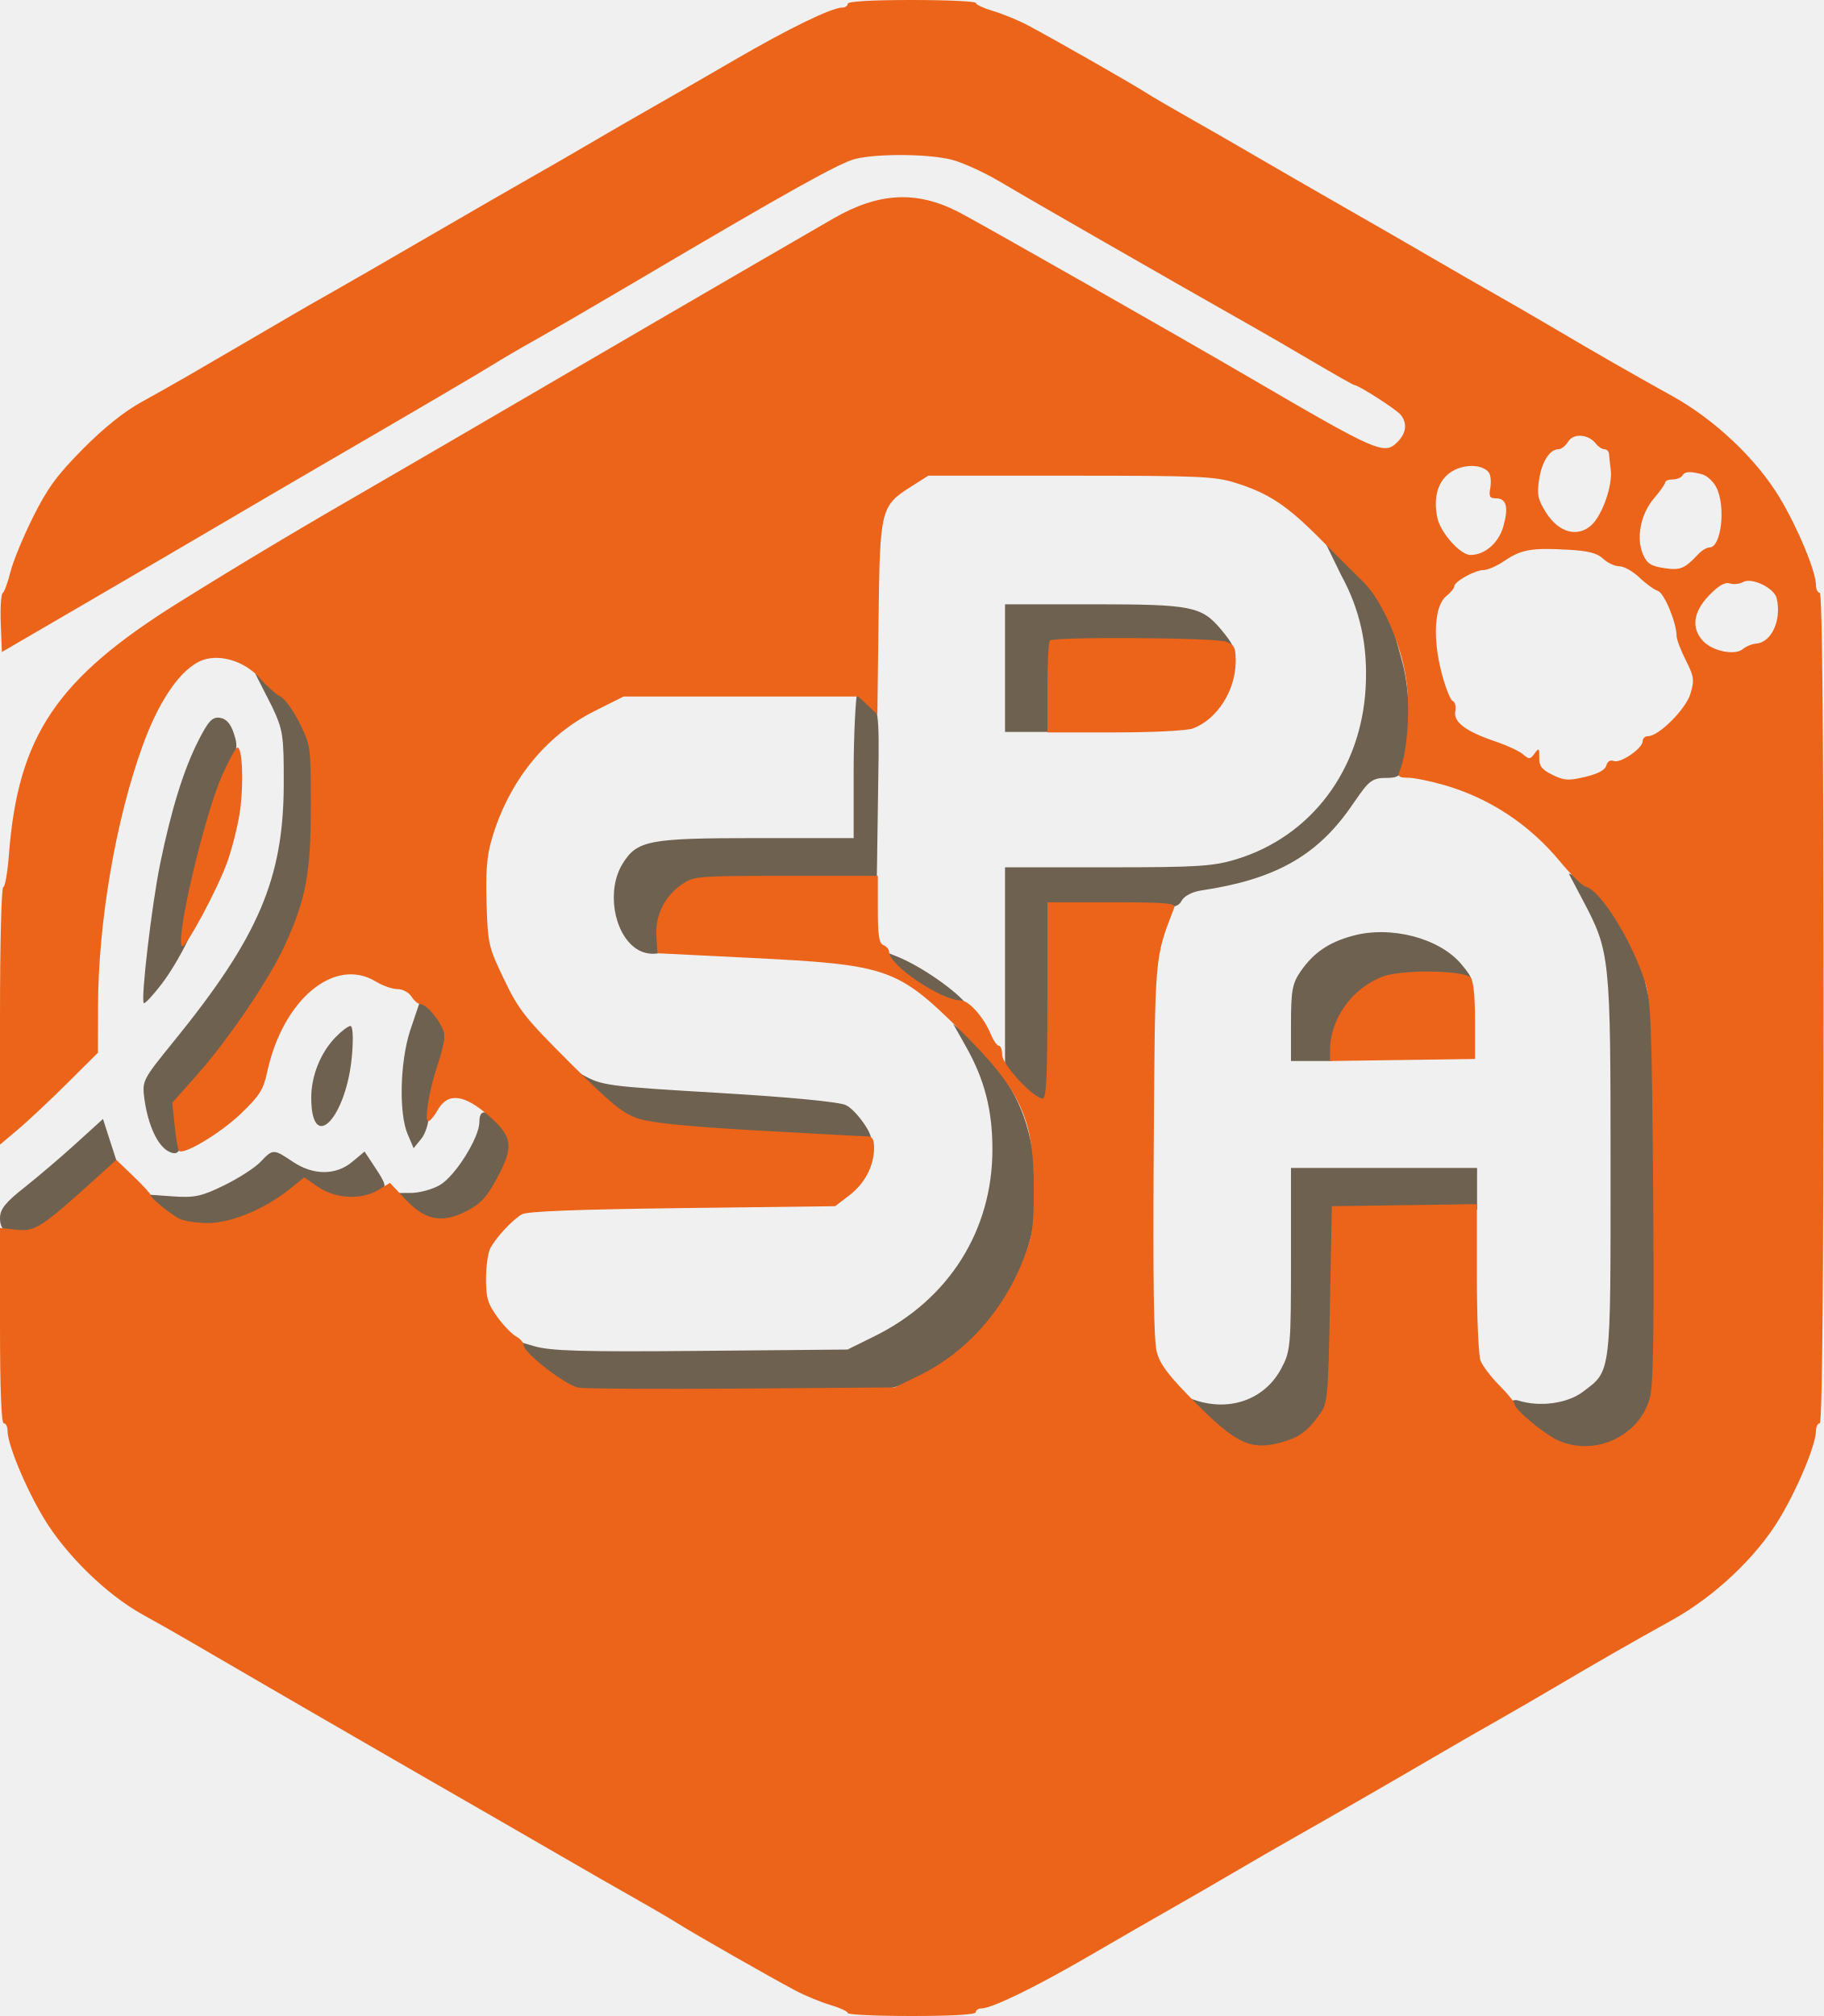
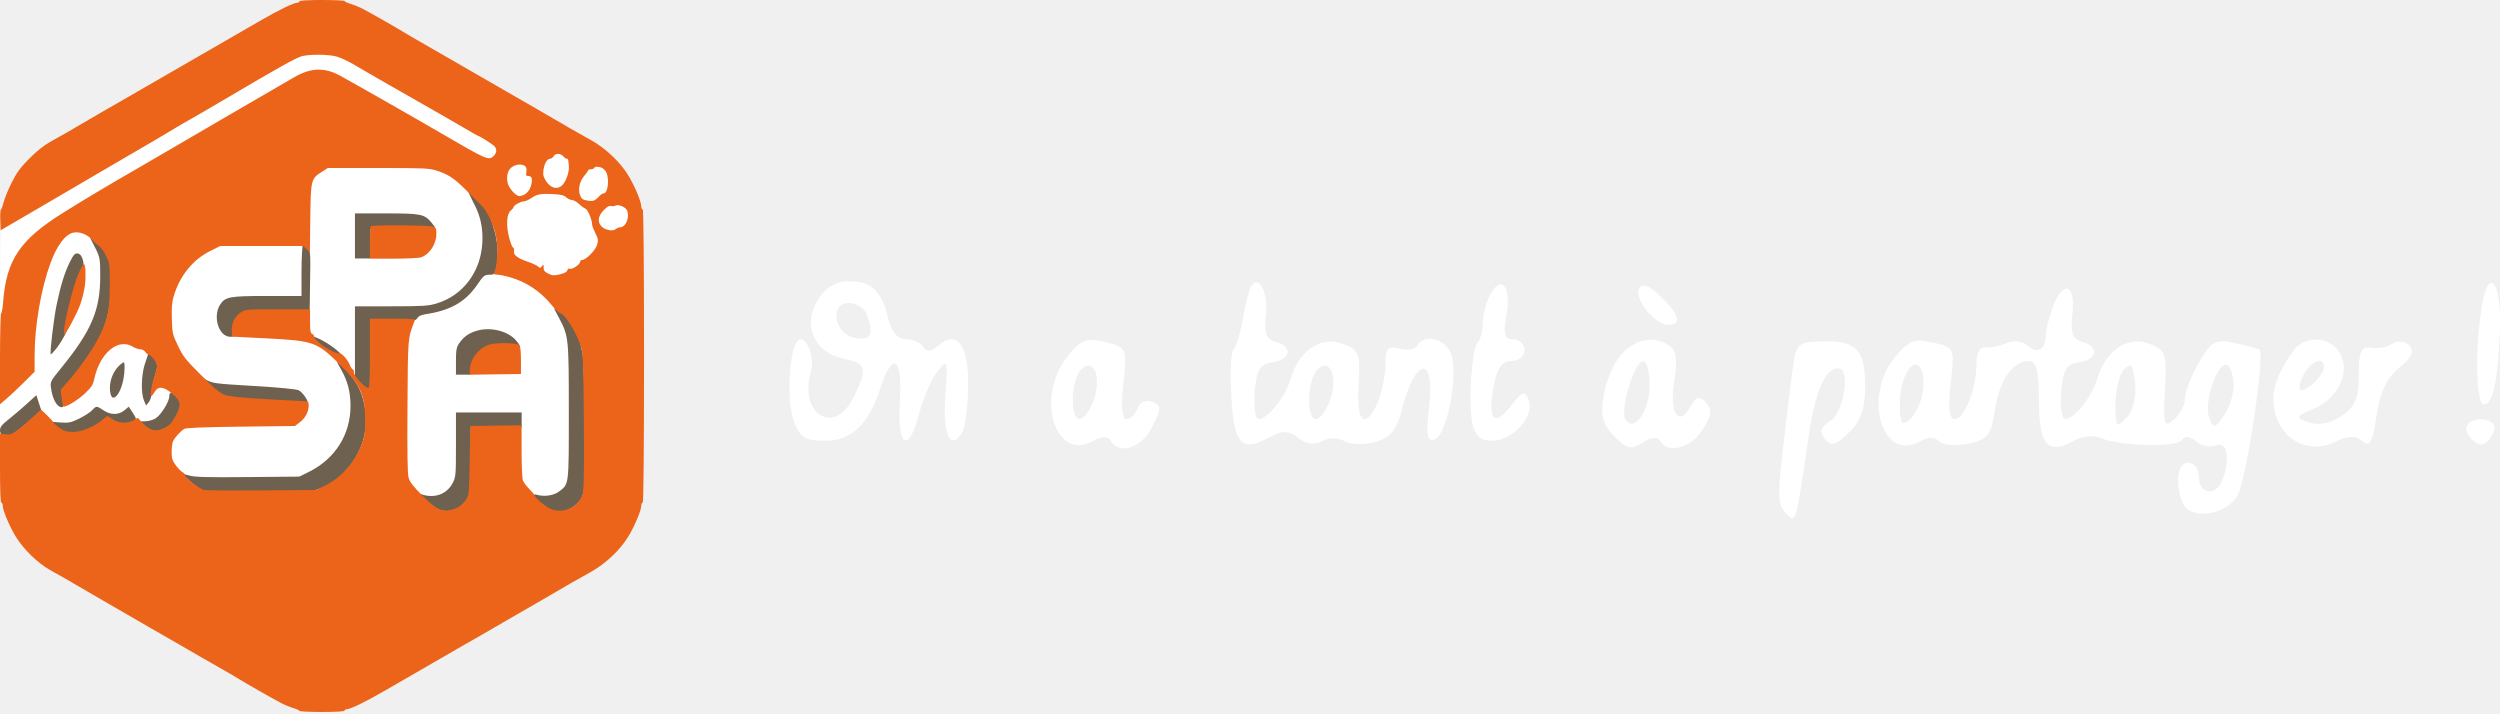
- <svg xmlns="http://www.w3.org/2000/svg" width="218" height="241" viewBox="0 0 218 241" fill="none">
-   <path fill-rule="evenodd" clip-rule="evenodd" d="M160.331 68.749C162.61 72.916 163.539 77.178 163.262 82.202C162.722 92.023 156.768 99.952 147.873 102.696C145.059 103.564 143.212 103.682 132.414 103.682H120.15V115.804V127.926L122.664 130.384C124.046 131.736 125.183 132.626 125.19 132.362C125.198 132.098 125.254 126.716 125.316 120.402L125.429 108.923L133.085 108.785C140.055 108.66 140.787 108.561 141.26 107.684C141.574 107.102 142.524 106.608 143.658 106.439C152.317 105.148 157.314 102.383 161.374 96.636C163.3 93.91 163.685 93 165.5 93C167.331 93 167.51 92.753 168 91C168.738 88.361 168.527 82.447 167.71 79.401C166.73 75.745 165.679 71.425 162.5 68L158.5 65L160.331 68.749ZM120.15 80.224V87.5H122.5H125.316L125.429 82.845V77.479H136.363C142.377 77.479 147.297 77.328 147.297 77.144C147.297 76.958 146.686 76.086 145.938 75.204C143.625 72.475 142.413 72.239 130.723 72.239H120.15V80.224ZM32.524 84.472C33.835 87.253 33.933 87.897 33.922 93.7C33.902 105.028 30.916 112.009 20.731 124.54C17.036 129.086 16.967 129.221 17.267 131.393C17.694 134.484 18.819 136.936 20.131 137.633C21.234 138.219 21.851 137.787 21.5 135L20.731 132.5L24.277 128C34.429 115.51 37.427 108.493 37.444 97.183C37.452 91.155 38.549 90.624 37 87.5C37.153 85.305 34.36 83.317 33.5 82.5L30.5 80.5L32.524 84.472ZM102.052 92.203V100.189H90.474C77.531 100.189 76.15 100.454 74.416 103.278C72.514 106.374 73.33 111.514 76.02 113.384C77.8 114.623 80.5 113.991 80.5 112C80.5 109.765 79.72 107.337 81.129 106.535C81.838 106.131 85.979 105.845 93.506 105.679L104.817 105.429L104.954 96.108C105.089 86.888 105.228 84.771 104.041 83.5C103.381 82.793 102.676 82.845 102.5 82.845C102.325 82.845 102.052 87.811 102.052 92.203ZM23.709 88.553C21.961 91.992 20.492 96.722 19.157 103.201C18.155 108.065 16.805 119.534 17.189 119.916C17.308 120.034 18.263 119.014 19.312 117.648C21.015 115.432 24.143 110.016 25 105C26.201 97.973 25.274 95.887 27.119 92.254C28.383 89.764 28.477 89.266 27.968 87.711C27.578 86.514 27.049 85.915 26.29 85.808C25.385 85.68 24.913 86.183 23.709 88.553ZM189.27 107.7C192.476 113.779 192.542 114.416 192.542 139.498C192.542 164.545 192.632 163.811 189.253 166.369C187.375 167.791 184.059 168.238 181.482 167.416C180.534 167.114 178.822 168.427 181 170.5C185.274 174.566 191.266 174.15 195.056 170.751C196.606 169.361 197.127 168.435 197.582 166.257C198.364 162.519 197.959 122.336 197.108 119.168C196.001 115.05 195.548 109.272 192.542 106.134L187.545 104.431L189.27 107.7ZM161.708 111.87C158.827 112.656 157.009 113.904 155.466 116.155C154.492 117.575 154.335 118.454 154.335 122.472V126.835H156.785H159.235L159.479 124.608C159.793 121.372 161.006 119.744 164.379 118.031C166.477 116.966 167.788 116.659 170.228 116.659C171.958 116.659 173.953 116.878 174.663 117.146C176.3 117.763 176.306 117.153 174.684 115.239C172.048 112.13 166.262 110.627 161.708 111.87ZM107.582 115.898C108.829 117.179 111.368 118.971 113.239 119.89L116.633 121.558L115.645 120.18C114.464 118.533 110.129 115.511 107.331 114.384L105.32 113.574L107.582 115.898ZM49.015 123.247C47.814 127.004 47.672 133.083 48.728 135.569L49.446 137.26L50.362 136.138C50.876 135.507 51.277 134.211 51.277 133.183C51.277 132.175 51.629 130.122 52.059 128.621C52.489 127.121 52.964 125.408 53.114 124.816C53.308 124.051 53.196 122.292 52 121L50.362 119.251L49.015 123.247ZM40.087 124.021C38.308 125.864 37.2 128.646 37.209 131.242C37.233 138.05 41.447 133.626 42.081 126.126C42.257 124.039 42.182 122.648 41.893 122.648C41.628 122.648 40.815 123.266 40.087 124.021ZM115.496 125.144C117.712 129.084 118.642 132.71 118.642 137.41C118.642 147.086 113.436 155.344 104.578 159.72L101.323 161.329L83.831 161.488C69.706 161.617 65.863 161.509 63.865 160.927L61.39 160.207L64.172 162.764C65.703 164.17 67.669 165.589 68.542 165.917C69.653 166.334 75.272 166.521 87.256 166.541C101.483 166.564 104.846 166.435 107.114 165.777C117.725 162.696 125.439 150.242 123.689 139.014C122.829 133.499 121.642 130.148 116.633 124.608L113.952 122.399L115.496 125.144ZM70.129 129.892C75.278 134.692 76.161 134.94 90.992 135.766C98.043 136.159 103.915 136.391 104.041 136.282C104.557 135.837 102.366 132.703 101.125 132.111C100.304 131.719 94.455 131.157 85.921 130.65C72.463 129.85 71.978 129.784 69.582 128.452L67.113 127.079L70.129 129.892ZM57.306 134.154C57.298 135.99 54.467 140.525 52.638 141.633C51.752 142.17 50.156 142.609 49.093 142.61L47.161 142.612L49.267 144.359C52.897 147.37 56.501 146.346 59.294 141.51C61.298 138.04 61.686 136.104 59.5 134C57.762 132.328 57.31 132.949 57.306 134.154ZM9.046 136.731C7.251 138.361 4.48 140.722 2.891 141.976C0.631 143.759 0 144.556 0 145.627C0 147.053 0.755 147.603 2.708 147.603C3.742 147.603 7.73 144.621 12.132 140.555L13.959 138.869L13.135 136.318L12.311 133.766L9.046 136.731ZM31.148 138.89C30.488 139.589 28.532 140.851 26.802 141.696C24.08 143.027 23.252 143.204 20.627 143.016L17.596 142.798L18.727 144C22.372 147.877 28.963 147.316 34.284 142.678C35.27 141.818 36.207 141.115 36.366 141.115C36.524 141.115 37.513 141.697 38.562 142.408C40.109 143.457 40.882 143.656 42.657 143.462C43.861 143.33 45.173 142.898 45.573 142.5C46.207 141.871 46.127 141.516 44.942 139.719L43.584 137.66L42.113 138.888C40.147 140.531 37.444 140.524 34.987 138.869C32.7 137.329 32.626 137.329 31.148 138.89ZM154.335 150.519C154.335 160.937 154.284 161.518 153.177 163.594C151.155 167.391 146.836 168.868 142.499 167.247C141.958 167.045 142.76 168.037 144.281 169.451C145.801 170.865 147.807 172.281 148.738 172.597C152.41 173.847 156.839 171.947 158.537 168.393C159.225 166.955 159.362 164.829 159.362 155.638V144.609H167.908H176.583V142.113V139.618H165.395H154.335V150.519ZM141.264 203.253C141.264 203.39 141.377 203.503 141.516 203.503C141.654 203.503 141.767 203.39 141.767 203.253C141.767 203.116 141.654 203.004 141.516 203.004C141.377 203.004 141.264 203.116 141.264 203.253ZM77.922 204.75C77.922 204.888 78.035 205 78.173 205C78.311 205 78.424 204.888 78.424 204.75C78.424 204.613 78.311 204.501 78.173 204.501C78.035 204.501 77.922 204.613 77.922 204.75Z" fill="#6F614F" />
-   <path fill-rule="evenodd" clip-rule="evenodd" d="M101.343 0.451C101.343 0.7 101.052 0.903 100.697 0.903C99.432 0.903 94.266 3.415 87.831 7.158C84.239 9.247 79.779 11.818 77.921 12.87C76.064 13.922 72.719 15.855 70.49 17.165C68.26 18.476 65.118 20.289 63.508 21.195C61.898 22.102 56.425 25.258 51.347 28.21C46.269 31.161 40.898 34.259 39.411 35.094C37.925 35.928 35.999 37.031 35.132 37.544C34.265 38.057 31.63 39.595 29.277 40.963C26.924 42.331 23.883 44.1 22.521 44.895C21.158 45.689 18.625 47.12 16.89 48.074C14.834 49.205 12.407 51.152 9.909 53.675C6.8 56.816 5.679 58.348 3.942 61.83C2.765 64.188 1.552 67.132 1.247 68.374C0.941 69.615 0.526 70.749 0.325 70.895C0.124 71.041 0.019 72.686 0.092 74.552L0.225 77.945L10.377 72.031C15.96 68.778 23.257 64.511 26.591 62.548C29.926 60.585 35.087 57.566 38.06 55.837C50.125 48.823 57.516 44.485 59.089 43.494C60.003 42.918 62.334 41.559 64.269 40.474C66.204 39.389 71.334 36.406 75.669 33.846C94.336 22.824 100.458 19.407 102.306 18.98C105.1 18.334 111.102 18.399 113.815 19.104C115.085 19.434 117.612 20.582 119.431 21.654C121.249 22.727 124.156 24.417 125.89 25.41C127.625 26.403 130.361 27.976 131.971 28.906C135.901 31.174 147.463 37.771 149.988 39.185C151.102 39.809 154.196 41.605 156.862 43.176C159.528 44.748 161.806 46.034 161.922 46.034C162.401 46.034 166.919 48.933 167.441 49.575C168.269 50.593 168.129 51.775 167.056 52.85C165.495 54.415 164.674 54.059 149.762 45.355C140.836 40.144 117.168 26.676 114.63 25.363C109.602 22.762 105.07 22.988 99.645 26.11C96.29 28.04 85.009 34.587 78.372 38.455C70.809 42.862 57.554 50.594 53.149 53.167C50.795 54.542 47.755 56.309 46.393 57.093C36.242 62.94 29.077 67.214 21.395 72.005C6.756 81.134 2.157 87.959 1.066 102.169C0.902 104.308 0.595 106.058 0.384 106.058C0.173 106.058 0 112.982 0 121.445V136.831L2.139 135.03C3.316 134.039 5.951 131.567 7.995 129.537L11.711 125.845L11.719 120.352C11.735 110.236 13.856 97.88 17.097 89.017C19.244 83.148 22.073 79.348 24.733 78.762C26.87 78.292 29.485 79.261 31.122 81.129C31.934 82.057 33.017 83.019 33.528 83.267C34.039 83.515 35.065 84.937 35.808 86.426C37.14 89.096 37.159 89.234 37.159 96.355C37.159 104.421 36.587 107.471 34.028 113.053C32.184 117.077 27.29 124.288 23.521 128.535L20.596 131.83L20.883 134.591C21.042 136.109 21.273 137.453 21.397 137.577C21.938 138.119 26.337 135.482 28.763 133.162C31.029 130.995 31.487 130.279 31.931 128.201C33.795 119.493 39.992 114.32 44.94 117.343C45.751 117.838 46.915 118.243 47.526 118.243C48.149 118.243 48.884 118.64 49.2 119.146C49.509 119.643 49.999 120.049 50.289 120.049C51.132 120.049 53.149 122.729 53.149 123.849C53.149 124.412 52.773 125.97 52.314 127.312C51.322 130.209 50.691 134.041 51.207 134.037C51.408 134.035 51.918 133.426 52.339 132.683C53.537 130.574 55.488 130.802 58.449 133.398C61.332 135.925 61.466 137.102 59.313 141.035C58.126 143.202 57.408 143.955 55.712 144.808C52.78 146.281 50.818 145.881 48.419 143.322L46.618 141.401L45.267 142.231C43.255 143.467 40.148 143.328 38.063 141.91L36.364 140.754L34.628 142.152C31.653 144.548 27.575 146.226 24.773 146.208C23.41 146.2 21.873 145.946 21.357 145.645C20.006 144.855 18.017 143.209 18.017 142.88C18.017 142.726 17.092 141.711 15.961 140.626L13.906 138.653L11.345 140.972C4.996 146.72 4.165 147.257 1.994 147.012L0 146.787V158.466C0 165.951 0.162 170.144 0.45 170.144C0.698 170.144 0.901 170.541 0.901 171.027C0.901 172.669 3.048 177.848 5.246 181.505C7.874 185.88 12.781 190.662 17.058 193.017C18.7 193.921 21.158 195.312 22.521 196.11C23.883 196.907 27.126 198.793 29.727 200.302C32.328 201.811 35.369 203.575 36.483 204.222C37.598 204.869 40.639 206.627 43.24 208.128C45.841 209.63 49.286 211.62 50.897 212.549C52.507 213.48 56.054 215.52 58.779 217.084C61.504 218.647 65.558 220.989 67.787 222.286C70.017 223.584 73.564 225.618 75.669 226.804C77.775 227.992 80.207 229.414 81.074 229.965C82.915 231.135 92.069 236.355 95.09 237.957C96.234 238.564 98.109 239.338 99.257 239.677C100.404 240.017 101.343 240.453 101.343 240.647C101.343 240.841 104.789 241 109 241C113.805 241 116.657 240.832 116.657 240.549C116.657 240.3 116.948 240.097 117.303 240.097C118.568 240.097 123.734 237.585 130.169 233.842C133.761 231.753 138.221 229.182 140.079 228.13C141.936 227.078 145.281 225.145 147.51 223.835C149.74 222.524 152.882 220.708 154.492 219.799C158.697 217.424 166.164 213.124 171.382 210.073C173.86 208.624 177.204 206.697 178.814 205.791C180.424 204.884 183.566 203.065 185.795 201.749C190.927 198.718 195.146 196.3 199.907 193.661C204.999 190.839 209.984 186.123 212.754 181.508C214.953 177.846 217.099 172.667 217.099 171.027C217.099 170.541 217.302 170.144 217.55 170.144C217.847 170.144 218 153.295 218 120.5C218 87.705 217.847 70.856 217.55 70.856C217.302 70.856 217.099 70.459 217.099 69.974C217.099 68.332 214.953 63.154 212.754 59.492C209.984 54.877 204.999 50.161 199.907 47.339C195.146 44.7 190.927 42.282 185.795 39.251C183.566 37.935 180.424 36.116 178.814 35.209C177.204 34.303 173.86 32.378 171.382 30.932C168.905 29.486 164.04 26.682 160.572 24.702C157.104 22.72 152.442 20.032 150.213 18.727C147.983 17.422 144.436 15.383 142.331 14.195C140.225 13.008 137.793 11.586 136.926 11.035C135.085 9.865 125.931 4.645 122.91 3.043C121.766 2.436 119.891 1.662 118.743 1.323C117.596 0.983 116.657 0.547 116.657 0.353C116.657 0.159 113.211 0 109 0C104.195 0 101.343 0.168 101.343 0.451ZM190.8 53.054C191.075 53.413 191.531 53.706 191.813 53.706C192.095 53.706 192.34 53.96 192.358 54.27C192.375 54.581 192.467 55.434 192.562 56.167C192.799 57.994 191.576 61.531 190.287 62.744C188.639 64.295 186.349 63.686 184.844 61.298C183.855 59.728 183.729 59.149 183.992 57.371C184.31 55.214 185.264 53.706 186.312 53.706C186.643 53.706 187.169 53.292 187.481 52.786C188.116 51.754 189.914 51.899 190.8 53.054ZM178.015 56.533C178.22 56.84 178.286 57.649 178.162 58.332C177.977 59.349 178.099 59.573 178.839 59.573C180.09 59.573 180.369 60.616 179.732 62.898C179.172 64.901 177.523 66.343 175.793 66.343C174.579 66.343 172.209 63.686 171.836 61.907C171.308 59.395 171.93 57.384 173.546 56.375C175.079 55.418 177.323 55.498 178.015 56.533ZM203.492 56.703C204.06 56.855 204.82 57.553 205.181 58.254C206.342 60.504 205.788 65.44 204.374 65.44C204.051 65.44 203.452 65.795 203.043 66.23C201.37 68.006 200.887 68.204 198.942 67.912C197.372 67.675 196.908 67.375 196.426 66.283C195.565 64.335 196.13 61.452 197.743 59.562C198.479 58.699 199.081 57.841 199.082 57.655C199.082 57.469 199.476 57.316 199.957 57.316C200.438 57.316 200.956 57.113 201.11 56.865C201.428 56.349 202.023 56.309 203.492 56.703ZM147.679 57.715C151.667 58.959 153.865 60.416 157.883 64.477C159.858 66.472 162.135 68.746 162.944 69.529C165.171 71.688 167.483 76.909 168.105 81.186C168.619 84.719 168.252 89.934 167.331 92.18C167.067 92.824 167.245 92.97 168.295 92.97C169.004 92.97 170.944 93.36 172.608 93.837C178.052 95.397 182.816 98.536 186.504 102.993C187.797 104.554 189.173 105.906 189.563 105.998C191.321 106.406 195.03 112.347 196.646 117.341C197.361 119.55 197.469 122.275 197.631 142.163C197.757 157.705 197.657 165.203 197.304 166.804C196.266 171.511 190.874 174.179 186.344 172.228C184.725 171.531 181.066 168.497 181.066 167.852C181.066 167.624 180.247 166.616 179.246 165.613C178.246 164.61 177.232 163.277 176.994 162.65C176.757 162.023 176.562 157.559 176.562 152.729V143.949L167.892 144.071L159.221 144.194L158.996 155.928C158.783 167.006 158.717 167.738 157.806 169.016C156.288 171.145 155.311 171.854 153.061 172.457C149.541 173.4 147.774 172.573 142.937 167.712C139.73 164.489 138.699 163.141 138.297 161.644C137.93 160.281 137.822 153.239 137.926 137.514C138.084 113.738 138.001 114.715 140.386 108.487C140.584 107.971 139.293 107.863 132.92 107.863H125.215V119.597C125.215 128.689 125.088 131.329 124.652 131.321C123.561 131.301 119.81 127.268 119.81 126.117C119.81 125.51 119.632 125.013 119.414 125.013C119.196 125.013 118.756 124.377 118.434 123.599C117.61 121.607 115.822 119.597 114.872 119.597C112.544 119.597 106.3 115.397 106.298 113.829C106.298 113.511 105.993 113.134 105.622 112.991C105.091 112.787 104.946 111.869 104.946 108.718V104.704H93.978C83.343 104.704 82.964 104.735 81.524 105.72C79.446 107.142 78.317 109.434 78.471 111.925L78.597 113.956L89.857 114.516C106.045 115.32 107.262 115.738 114.659 123.023C121.998 130.251 123.583 133.611 123.585 141.937C123.586 146.76 123.452 147.699 122.36 150.512C119.971 156.666 115.501 161.677 109.99 164.378L106.973 165.857L88.731 165.994C78.698 166.069 69.882 166.017 69.138 165.879C67.613 165.595 62.607 161.725 62.607 160.83C62.607 160.51 62.196 160.026 61.693 159.756C61.189 159.486 60.176 158.434 59.441 157.416C58.317 155.862 58.103 155.141 58.103 152.897C58.103 151.429 58.331 149.784 58.609 149.241C59.263 147.966 61.233 145.841 62.382 145.17C63.009 144.805 68.852 144.577 81.561 144.419L99.839 144.194L101.539 142.893C103.393 141.476 104.496 139.357 104.496 137.213C104.496 136.211 104.285 135.845 103.708 135.844C103.274 135.843 97.447 135.534 90.758 135.156C82.338 134.68 77.904 134.242 76.345 133.731C74.464 133.114 73.113 132.014 68.144 127.054C62.762 121.683 62.01 120.732 60.263 117.085C58.4 113.199 58.325 112.871 58.17 108.028C58.05 104.26 58.2 102.346 58.77 100.379C60.781 93.451 65.173 87.965 71.084 85.002L74.543 83.267H88.582H102.621L103.755 84.334L104.889 85.402L105.031 73.954C105.192 60.867 105.286 60.482 108.888 58.193L110.978 56.865H127.966C143.339 56.865 145.212 56.946 147.679 57.715ZM191.652 66.795C192.179 67.291 193.054 67.697 193.598 67.697C194.142 67.697 195.217 68.3 195.987 69.037C196.756 69.774 197.747 70.492 198.188 70.632C198.951 70.875 200.434 74.441 200.434 76.033C200.434 76.429 200.928 77.731 201.533 78.926C202.522 80.883 202.578 81.279 202.096 82.914C201.549 84.766 198.316 88.006 197.013 88.006C196.665 88.006 196.38 88.272 196.38 88.598C196.38 89.461 193.734 91.283 192.93 90.974C192.503 90.81 192.164 91.014 192.033 91.514C191.894 92.048 191.049 92.502 189.515 92.867C187.505 93.346 186.999 93.315 185.6 92.629C184.31 91.997 183.998 91.59 184.015 90.564C184.033 89.417 183.976 89.367 183.459 90.077C182.939 90.788 182.803 90.798 182.087 90.178C181.649 89.8 180.177 89.113 178.814 88.652C175.233 87.442 173.732 86.319 173.977 85.035C174.087 84.46 173.948 83.901 173.668 83.793C173.388 83.686 172.785 82.152 172.328 80.385C171.257 76.246 171.493 72.406 172.889 71.273C173.423 70.84 173.86 70.308 173.86 70.091C173.86 69.518 176.325 68.148 177.357 68.148C177.842 68.148 178.963 67.655 179.849 67.052C181.848 65.694 183.098 65.469 187.344 65.707C189.897 65.849 190.923 66.109 191.652 66.795ZM212.396 71.51C213.019 74.089 211.798 76.8 209.953 76.936C209.466 76.972 208.748 77.266 208.358 77.59C207.394 78.392 204.731 77.85 203.585 76.617C202.16 75.084 202.425 73.129 204.324 71.17C205.463 69.995 206.215 69.561 206.792 69.744C207.249 69.89 207.968 69.814 208.391 69.577C209.429 68.995 212.1 70.284 212.396 71.51ZM125.515 76.573C125.35 76.738 125.215 79.276 125.215 82.214V87.554H133.293C137.922 87.554 141.913 87.349 142.639 87.073C145.52 85.979 147.708 82.542 147.726 79.081C147.734 77.421 147.574 77.09 146.58 76.712C145.298 76.223 125.991 76.096 125.515 76.573ZM26.58 92.632C24.444 97.401 20.936 112.293 21.756 113.114C22.137 113.496 25.988 106.341 27.16 103.074C27.794 101.308 28.494 98.465 28.718 96.755C29.148 93.459 28.967 89.36 28.391 89.36C28.201 89.36 27.387 90.832 26.58 92.632ZM165.358 116.727C161.651 118.095 159.006 121.779 158.999 125.587L158.996 126.838L167.666 126.715L176.337 126.593V121.989C176.337 119.073 176.144 117.192 175.809 116.857C174.928 115.975 167.642 115.884 165.358 116.727Z" fill="#EB641A" />
+ <svg xmlns="http://www.w3.org/2000/svg" width="298" height="85" viewBox="0 0 298 85" fill="none">
+   <path d="M35.46 0.318C35.586 0.318 35.688 0.246 35.688 0.159C35.688 0.059 36.692 0 38.384 0C39.867 0 41.081 0.056 41.081 0.124C41.081 0.193 41.411 0.346 41.815 0.466C42.219 0.585 42.88 0.858 43.282 1.072C44.346 1.636 47.57 3.474 48.218 3.886C48.523 4.08 49.38 4.581 50.121 4.999C50.863 5.417 52.112 6.135 52.897 6.595C53.682 7.054 55.324 8.001 56.545 8.699C57.767 9.396 59.48 10.384 60.352 10.893C61.224 11.402 62.402 12.08 62.969 12.399C63.536 12.718 64.642 13.359 65.428 13.822C67.235 14.89 68.72 15.741 70.397 16.67C72.19 17.664 73.946 19.325 74.921 20.95C75.695 22.239 76.61 24.374 76.61 24.952C76.715 24.952 76.768 30.885 76.768 42.434C76.768 53.983 76.715 59.916 76.61 59.916C76.522 59.916 76.451 60.056 76.451 60.227C76.451 60.805 75.695 62.628 74.921 63.918C73.946 65.543 72.19 67.204 70.397 68.198C68.72 69.127 67.235 69.978 65.428 71.046C64.642 71.509 63.536 72.15 62.969 72.469C62.402 72.788 61.224 73.467 60.352 73.977C58.514 75.051 55.885 76.566 54.404 77.402C53.837 77.722 52.731 78.362 51.946 78.823C51.16 79.284 49.983 79.965 49.328 80.336C48.674 80.706 47.104 81.611 45.839 82.347C43.573 83.665 41.753 84.55 41.308 84.55C41.183 84.55 41.081 84.621 41.081 84.709C41.081 84.808 40.076 84.868 38.384 84.868C36.901 84.868 35.688 84.812 35.688 84.743C35.688 84.675 35.357 84.522 34.953 84.402C34.549 84.282 33.889 84.01 33.486 83.796C32.422 83.232 29.198 81.394 28.55 80.982C28.245 80.788 27.388 80.287 26.647 79.869C25.905 79.451 24.656 78.735 23.871 78.278C23.086 77.821 21.659 76.996 20.699 76.446C19.739 75.895 18.49 75.177 17.923 74.849L17.242 74.456C16.636 74.106 15.86 73.658 15.227 73.292C14.311 72.763 13.24 72.144 12.848 71.916C12.455 71.689 11.384 71.067 10.468 70.536C9.552 70.005 8.41 69.341 7.931 69.06C7.451 68.779 6.585 68.289 6.007 67.971C4.501 67.141 2.773 65.457 1.847 63.917C1.073 62.629 0.317 60.805 0.317 60.227C0.317 60.056 0.246 59.916 0.159 59.916C0.057 59.916 0 56.401 0 53.766V48.185V42.767C0 39.786 0.005 27.448 0.079 27.448L0.033 26.254C0.007 25.596 0.044 25.017 0.115 24.966C0.185 24.914 0.331 24.515 0.439 24.078C0.547 23.641 0.974 22.604 1.388 21.773C2 20.547 2.395 20.008 3.489 18.901C4.369 18.013 5.224 17.327 5.948 16.929C6.559 16.593 7.451 16.089 7.931 15.81C8.41 15.53 9.481 14.907 10.31 14.425C11.139 13.943 12.066 13.402 12.372 13.221C12.677 13.04 13.355 12.652 13.879 12.358C14.402 12.064 16.294 10.973 18.082 9.934C19.87 8.894 21.797 7.783 22.364 7.464C22.931 7.145 24.038 6.506 24.823 6.045C25.608 5.583 26.786 4.903 27.44 4.532C28.094 4.162 29.665 3.256 30.929 2.521C33.196 1.202 35.015 0.318 35.46 0.318Z" fill="white" />
+   <path fill-rule="evenodd" clip-rule="evenodd" d="M56.46 24.209C57.263 25.676 57.59 27.177 57.493 28.946C57.302 32.405 55.206 35.197 52.073 36.163C51.083 36.469 50.432 36.511 46.629 36.511H42.311V40.779V45.048L43.196 45.914C43.683 46.39 44.083 46.703 44.086 46.61C44.088 46.517 44.108 44.622 44.13 42.398L44.169 38.356L46.866 38.307C49.32 38.263 49.578 38.229 49.744 37.92C49.855 37.715 50.19 37.541 50.589 37.481C53.638 37.027 55.398 36.053 56.828 34.029C57.506 33.069 57.641 32.749 58.281 32.749C58.925 32.749 58.988 32.662 59.161 32.044C59.421 31.115 59.346 29.033 59.059 27.96C58.714 26.672 58.343 25.151 57.224 23.945L55.816 22.889L56.46 24.209ZM42.311 28.25V30.812H43.138H44.13L44.169 29.173V27.283H48.02C50.138 27.283 51.871 27.23 51.871 27.165C51.87 27.1 51.655 26.793 51.392 26.482C50.577 25.521 50.151 25.438 46.034 25.438H42.311V28.25ZM11.453 29.746C11.915 30.725 11.949 30.952 11.946 32.995C11.939 36.985 10.887 39.443 7.3 43.856C5.999 45.456 5.975 45.504 6.081 46.269C6.231 47.357 6.627 48.221 7.089 48.466C7.477 48.673 7.695 48.521 7.571 47.539L7.3 46.659L8.549 45.074C12.124 40.676 13.18 38.205 13.186 34.222C13.189 32.099 13.575 31.912 13.03 30.812C13.083 30.039 12.1 29.339 11.797 29.051L10.741 28.347L11.453 29.746ZM35.938 32.468V35.28H31.86C27.302 35.28 26.816 35.374 26.205 36.368C25.536 37.458 25.823 39.269 26.77 39.927C27.397 40.363 28.348 40.141 28.348 39.44C28.348 38.652 28.073 37.797 28.57 37.515C28.819 37.373 30.277 37.272 32.928 37.214L36.911 37.126L36.959 33.843C37.007 30.596 37.056 29.851 36.638 29.403C36.406 29.154 36.157 29.173 36.095 29.173C36.033 29.173 35.938 30.922 35.938 32.468ZM8.349 31.183C7.734 32.394 7.216 34.059 6.746 36.341C6.393 38.054 5.918 42.093 6.053 42.227C6.095 42.269 6.431 41.91 6.801 41.429C7.4 40.648 8.502 38.741 8.804 36.975C9.226 34.5 8.9 33.766 9.55 32.486C9.995 31.609 10.028 31.434 9.849 30.886C9.711 30.465 9.525 30.254 9.258 30.216C8.939 30.171 8.773 30.348 8.349 31.183ZM66.651 37.925C67.78 40.066 67.803 40.29 67.803 49.123C67.803 57.943 67.835 57.685 66.645 58.586C65.984 59.087 64.816 59.244 63.909 58.954C63.575 58.848 62.972 59.31 63.739 60.04C65.244 61.472 67.354 61.326 68.689 60.129C69.235 59.639 69.418 59.313 69.578 58.546C69.853 57.23 69.711 43.08 69.411 41.964C69.022 40.514 68.862 38.479 67.803 37.374L66.044 36.774L66.651 37.925ZM56.945 39.394C55.931 39.671 55.291 40.11 54.747 40.903C54.404 41.403 54.349 41.712 54.349 43.127V44.664H55.212H56.074L56.16 43.879C56.271 42.74 56.698 42.167 57.886 41.564C58.625 41.188 59.086 41.08 59.946 41.08C60.555 41.08 61.257 41.157 61.507 41.252C62.084 41.469 62.086 41.255 61.515 40.58C60.587 39.485 58.549 38.956 56.945 39.394ZM37.885 40.812C38.324 41.264 39.218 41.894 39.877 42.218L41.072 42.805L40.724 42.32C40.308 41.74 38.782 40.676 37.796 40.279L37.088 39.994L37.885 40.812ZM17.261 43.4C16.838 44.723 16.788 46.864 17.16 47.739L17.412 48.335L17.735 47.94C17.916 47.718 18.057 47.261 18.057 46.899C18.057 46.544 18.181 45.821 18.332 45.293C18.484 44.764 18.651 44.161 18.704 43.953C18.773 43.683 18.733 43.064 18.312 42.609L17.735 41.993L17.261 43.4ZM14.117 43.673C13.49 44.322 13.1 45.301 13.103 46.216C13.112 48.613 14.596 47.055 14.819 44.414C14.881 43.679 14.854 43.189 14.752 43.189C14.659 43.189 14.373 43.407 14.117 43.673ZM40.672 44.068C41.452 45.456 41.78 46.733 41.78 48.388C41.78 51.795 39.946 54.703 36.827 56.244L35.681 56.811L29.521 56.867C24.547 56.912 23.194 56.874 22.49 56.669L21.619 56.416L22.598 57.316C23.137 57.811 23.829 58.311 24.137 58.427C24.528 58.573 26.507 58.639 30.727 58.646C35.737 58.654 36.921 58.609 37.72 58.377C41.457 57.292 44.173 52.907 43.557 48.953C43.254 47.011 42.836 45.831 41.072 43.879L40.128 43.102L40.672 44.068ZM24.696 45.74C26.509 47.431 26.82 47.518 32.043 47.809C34.526 47.947 36.593 48.029 36.638 47.991C36.82 47.834 36.048 46.73 35.611 46.522C35.322 46.384 33.262 46.186 30.257 46.007C25.518 45.725 25.347 45.702 24.503 45.233L23.634 44.75L24.696 45.74ZM20.18 47.241C20.178 47.888 19.181 49.485 18.536 49.875C18.224 50.064 17.663 50.219 17.288 50.219L16.608 50.22L17.349 50.835C18.628 51.895 19.897 51.535 20.88 49.831C21.586 48.61 21.723 47.928 20.953 47.187C20.341 46.598 20.182 46.817 20.18 47.241ZM3.186 48.149C2.553 48.723 1.578 49.554 1.018 49.996C0.222 50.623 0 50.904 0 51.282C0 51.783 0.266 51.977 0.954 51.977C1.318 51.977 2.722 50.927 4.272 49.495L4.916 48.901L4.625 48.003L4.335 47.105L3.186 48.149ZM10.969 48.909C10.736 49.155 10.048 49.6 9.438 49.897C8.48 50.366 8.188 50.428 7.264 50.362L6.196 50.285L6.595 50.709C7.878 52.074 10.199 51.876 12.073 50.243C12.42 49.94 12.75 49.692 12.806 49.692C12.862 49.692 13.21 49.897 13.579 50.148C14.124 50.517 14.397 50.587 15.022 50.519C15.445 50.472 15.908 50.32 16.048 50.18C16.272 49.959 16.243 49.834 15.826 49.201L15.348 48.476L14.83 48.908C14.138 49.487 13.186 49.484 12.321 48.901C11.515 48.359 11.489 48.359 10.969 48.909ZM54.349 53.004C54.349 56.673 54.331 56.877 53.941 57.609C53.229 58.945 51.708 59.466 50.181 58.895C49.99 58.824 50.273 59.173 50.808 59.671C51.344 60.169 52.05 60.667 52.378 60.779C53.671 61.219 55.231 60.55 55.829 59.298C56.071 58.792 56.119 58.043 56.119 54.807V50.923H59.129H62.184V50.044V49.165H58.244H54.349V53.004ZM49.746 71.574C49.746 71.623 49.786 71.662 49.835 71.662C49.883 71.662 49.923 71.623 49.923 71.574C49.923 71.526 49.883 71.486 49.835 71.486C49.786 71.486 49.746 71.526 49.746 71.574ZM27.44 72.102C27.44 72.15 27.48 72.189 27.529 72.189C27.577 72.189 27.617 72.15 27.617 72.102C27.617 72.053 27.577 72.014 27.529 72.014C27.48 72.014 27.44 72.053 27.44 72.102Z" fill="#6F614F" />
+   <path fill-rule="evenodd" clip-rule="evenodd" d="M35.688 0.159C35.688 0.246 35.586 0.318 35.46 0.318C35.015 0.318 33.196 1.202 30.929 2.521C29.665 3.256 28.094 4.162 27.44 4.532C26.786 4.903 25.608 5.583 24.823 6.045C24.038 6.506 22.931 7.145 22.364 7.464C21.797 7.783 19.87 8.894 18.082 9.934C16.294 10.973 14.402 12.064 13.879 12.358C13.355 12.652 12.677 13.04 12.372 13.221C12.066 13.402 11.139 13.943 10.31 14.425C9.481 14.907 8.41 15.53 7.931 15.81C7.451 16.089 6.559 16.593 5.948 16.929C5.224 17.327 4.369 18.013 3.489 18.901C2.395 20.008 2 20.547 1.388 21.773C0.974 22.604 0.547 23.641 0.439 24.078C0.331 24.515 0.185 24.914 0.115 24.966C0.044 25.017 0.007 25.596 0.033 26.254L0.079 27.448L3.654 25.366C5.62 24.22 8.19 22.718 9.364 22.026C10.539 21.335 12.356 20.272 13.403 19.663C17.651 17.193 20.254 15.665 20.808 15.316C21.13 15.114 21.951 14.635 22.632 14.253C23.314 13.871 25.12 12.82 26.647 11.919C33.22 8.037 35.376 6.834 36.027 6.684C37.011 6.456 39.124 6.479 40.08 6.727C40.527 6.844 41.417 7.248 42.057 7.626C42.698 8.003 43.721 8.598 44.332 8.948C44.943 9.298 45.906 9.852 46.473 10.179C47.857 10.978 51.929 13.301 52.818 13.799C53.211 14.019 54.3 14.651 55.239 15.204C56.178 15.758 56.98 16.211 57.021 16.211C57.189 16.211 58.78 17.232 58.964 17.458C59.255 17.816 59.206 18.233 58.829 18.611C58.279 19.162 57.99 19.037 52.739 15.972C49.595 14.136 41.261 9.394 40.367 8.931C38.596 8.016 37 8.095 35.09 9.194C33.908 9.874 29.936 12.18 27.599 13.542C24.935 15.094 20.267 17.817 18.716 18.723C17.887 19.207 16.817 19.829 16.337 20.105C12.763 22.164 10.239 23.669 7.534 25.356C2.379 28.571 0.759 30.975 0.375 35.978C0.318 36.732 0.21 37.348 0.135 37.348C0.061 37.348 0 39.786 0 42.767V48.185L0.753 47.55C1.168 47.202 2.096 46.331 2.815 45.616L4.124 44.316L4.127 42.382C4.132 38.82 4.879 34.468 6.021 31.347C6.777 29.28 7.773 27.942 8.71 27.736C9.462 27.57 10.383 27.912 10.96 28.57C11.246 28.896 11.627 29.235 11.807 29.322C11.987 29.41 12.348 29.91 12.61 30.435C13.079 31.375 13.085 31.424 13.085 33.931C13.085 36.772 12.884 37.846 11.983 39.812C11.334 41.228 9.61 43.768 8.283 45.263L7.253 46.424L7.354 47.396C7.41 47.931 7.491 48.404 7.535 48.448C7.725 48.638 9.275 47.71 10.129 46.893C10.927 46.13 11.088 45.877 11.245 45.146C11.901 42.079 14.083 40.258 15.825 41.322C16.111 41.496 16.521 41.639 16.736 41.639C16.956 41.639 17.214 41.779 17.326 41.957C17.434 42.132 17.607 42.275 17.709 42.275C18.006 42.275 18.716 43.219 18.716 43.613C18.716 43.811 18.584 44.36 18.422 44.833C18.073 45.853 17.851 47.202 18.032 47.201C18.103 47.2 18.283 46.986 18.431 46.724C18.853 45.981 19.54 46.062 20.583 46.976C21.598 47.866 21.645 48.28 20.887 49.665C20.469 50.428 20.216 50.694 19.619 50.994C18.587 51.513 17.896 51.372 17.051 50.471L16.416 49.794L15.941 50.087C15.232 50.522 14.138 50.473 13.404 49.974L12.805 49.566L12.194 50.059C11.146 50.902 9.711 51.493 8.724 51.487C8.244 51.484 7.703 51.395 7.521 51.289C7.045 51.011 6.345 50.431 6.345 50.315C6.345 50.261 6.019 49.903 5.621 49.521L4.897 48.826L3.995 49.643C1.759 51.667 1.467 51.856 0.702 51.77L0 51.691V55.803C0 58.439 0.057 59.916 0.159 59.916C0.246 59.916 0.317 60.056 0.317 60.227C0.317 60.805 1.073 62.629 1.847 63.917C2.773 65.457 4.501 67.141 6.007 67.971C6.585 68.289 7.451 68.779 7.931 69.06C8.41 69.341 9.552 70.005 10.468 70.536C11.384 71.067 12.455 71.689 12.848 71.916C13.24 72.144 14.311 72.763 15.227 73.292C16.143 73.821 17.356 74.522 17.923 74.849C18.49 75.177 19.739 75.895 20.699 76.446C21.659 76.996 23.086 77.821 23.871 78.278C24.656 78.735 25.905 79.451 26.647 79.869C27.388 80.287 28.245 80.788 28.55 80.982C29.198 81.394 32.422 83.232 33.486 83.796C33.889 84.01 34.549 84.282 34.953 84.402C35.357 84.522 35.688 84.675 35.688 84.743C35.688 84.812 36.901 84.868 38.384 84.868C40.076 84.868 41.081 84.808 41.081 84.709C41.081 84.621 41.183 84.55 41.308 84.55C41.753 84.55 43.573 83.665 45.839 82.347C47.104 81.611 48.674 80.706 49.328 80.336C49.983 79.965 51.16 79.284 51.946 78.823C52.731 78.362 53.837 77.722 54.404 77.402C55.885 76.566 58.514 75.051 60.352 73.977C61.224 73.467 62.402 72.788 62.969 72.469C63.536 72.15 64.642 71.509 65.428 71.046C67.235 69.978 68.72 69.127 70.397 68.198C72.19 67.204 73.946 65.543 74.921 63.918C75.695 62.628 76.451 60.805 76.451 60.227C76.451 60.056 76.522 59.916 76.61 59.916C76.715 59.916 76.768 53.983 76.768 42.434C76.768 30.885 76.715 24.952 76.61 24.952C76.522 24.952 76.451 24.812 76.451 24.641C76.451 24.063 75.695 22.239 74.921 20.95C73.946 19.325 72.19 17.664 70.397 16.67C68.72 15.741 67.235 14.89 65.428 13.822C64.642 13.359 63.536 12.718 62.969 12.399C62.402 12.08 61.224 11.402 60.352 10.893C59.48 10.384 57.767 9.396 56.545 8.699C55.324 8.001 53.682 7.054 52.897 6.595C52.112 6.135 50.863 5.417 50.121 4.999C49.38 4.581 48.523 4.08 48.218 3.886C47.57 3.474 44.346 1.636 43.282 1.072C42.88 0.858 42.219 0.585 41.815 0.466C41.411 0.346 41.081 0.193 41.081 0.124C41.081 0.056 39.867 0 38.384 0C36.692 0 35.688 0.059 35.688 0.159ZM67.19 18.683C67.287 18.809 67.447 18.913 67.547 18.913C67.646 18.913 67.732 19.002 67.738 19.111C67.745 19.221 67.777 19.521 67.81 19.779C67.894 20.423 67.463 21.668 67.009 22.095C66.429 22.641 65.622 22.427 65.093 21.586C64.744 21.033 64.7 20.829 64.792 20.203C64.904 19.444 65.241 18.913 65.609 18.913C65.726 18.913 65.911 18.767 66.021 18.588C66.245 18.225 66.878 18.276 67.19 18.683ZM62.688 19.908C62.76 20.016 62.783 20.301 62.739 20.541C62.674 20.9 62.717 20.979 62.978 20.979C63.418 20.979 63.517 21.346 63.292 22.149C63.095 22.855 62.514 23.363 61.905 23.363C61.478 23.363 60.643 22.427 60.512 21.8C60.326 20.916 60.545 20.208 61.114 19.852C61.654 19.515 62.444 19.543 62.688 19.908ZM71.659 19.968C71.859 20.021 72.127 20.267 72.254 20.514C72.663 21.306 72.468 23.045 71.97 23.045C71.856 23.045 71.645 23.17 71.501 23.323C70.912 23.948 70.742 24.018 70.057 23.915C69.504 23.832 69.341 23.726 69.171 23.341C68.868 22.656 69.067 21.64 69.635 20.975C69.894 20.671 70.106 20.369 70.106 20.303C70.106 20.238 70.245 20.184 70.415 20.184C70.584 20.184 70.766 20.112 70.82 20.025C70.933 19.843 71.142 19.829 71.659 19.968ZM52.005 20.324C53.409 20.762 54.183 21.275 55.598 22.705C56.294 23.408 57.096 24.209 57.38 24.485C58.165 25.245 58.979 27.084 59.198 28.59C59.379 29.834 59.25 31.67 58.925 32.461C58.832 32.688 58.895 32.739 59.265 32.739C59.514 32.739 60.198 32.877 60.784 33.044C62.701 33.594 64.379 34.699 65.677 36.269C66.132 36.819 66.617 37.295 66.754 37.327C67.374 37.471 68.68 39.563 69.249 41.321C69.501 42.099 69.538 43.059 69.595 50.062C69.64 55.536 69.605 58.176 69.48 58.74C69.115 60.397 67.216 61.337 65.621 60.65C65.051 60.404 63.762 59.336 63.762 59.109C63.762 59.028 63.474 58.673 63.121 58.32C62.769 57.967 62.412 57.498 62.328 57.277C62.245 57.056 62.176 55.484 62.176 53.783V50.691L59.123 50.734L56.069 50.778L55.99 54.91C55.915 58.811 55.892 59.069 55.571 59.519C55.037 60.269 54.693 60.518 53.9 60.73C52.661 61.063 52.038 60.771 50.335 59.059C49.206 57.925 48.843 57.45 48.701 56.923C48.572 56.443 48.534 53.963 48.571 48.425C48.626 40.053 48.597 40.397 49.437 38.204C49.506 38.022 49.052 37.984 46.808 37.984H44.094V42.116C44.094 45.318 44.05 46.247 43.896 46.245C43.512 46.237 42.191 44.817 42.191 44.412C42.191 44.198 42.128 44.023 42.051 44.023C41.975 44.023 41.82 43.799 41.706 43.525C41.416 42.824 40.786 42.116 40.452 42.116C39.632 42.116 37.434 40.637 37.433 40.085C37.433 39.973 37.325 39.84 37.195 39.79C37.008 39.718 36.957 39.394 36.957 38.285V36.871H33.094C29.349 36.871 29.216 36.882 28.709 37.229C27.977 37.73 27.579 38.537 27.634 39.414L27.678 40.129L31.643 40.327C37.343 40.61 37.772 40.757 40.377 43.322C42.961 45.868 43.52 47.051 43.52 49.983C43.521 51.681 43.473 52.012 43.089 53.003C42.248 55.17 40.673 56.934 38.733 57.886L37.67 58.406L31.247 58.455C27.713 58.481 24.609 58.463 24.347 58.414C23.81 58.314 22.047 56.951 22.047 56.636C22.047 56.523 21.902 56.353 21.725 56.258C21.548 56.163 21.191 55.792 20.932 55.434C20.536 54.887 20.461 54.633 20.461 53.842C20.461 53.325 20.541 52.746 20.639 52.555C20.869 52.106 21.563 51.358 21.968 51.122C22.188 50.993 24.246 50.912 28.721 50.857L35.158 50.778L35.757 50.32C36.41 49.821 36.798 49.074 36.798 48.319C36.798 47.967 36.724 47.837 36.52 47.837C36.368 47.837 34.316 47.728 31.96 47.595C28.995 47.427 27.434 47.273 26.885 47.093C26.222 46.876 25.747 46.489 23.997 44.742C22.102 42.851 21.837 42.515 21.221 41.231C20.566 39.863 20.539 39.748 20.485 38.042C20.442 36.715 20.495 36.041 20.696 35.348C21.404 32.909 22.951 30.977 25.032 29.933L26.25 29.322H31.194H36.138L36.537 29.698L36.937 30.074L36.986 26.043C37.043 21.434 37.076 21.299 38.345 20.493L39.081 20.025H45.063C50.477 20.025 51.136 20.053 52.005 20.324ZM67.49 23.522C67.675 23.696 67.984 23.839 68.175 23.839C68.367 23.839 68.745 24.052 69.016 24.311C69.287 24.571 69.636 24.823 69.791 24.873C70.06 24.958 70.582 26.214 70.582 26.775C70.582 26.914 70.757 27.373 70.969 27.794C71.318 28.483 71.338 28.622 71.168 29.198C70.975 29.85 69.837 30.991 69.378 30.991C69.255 30.991 69.155 31.085 69.155 31.2C69.155 31.504 68.223 32.145 67.94 32.036C67.79 31.979 67.67 32.05 67.624 32.226C67.575 32.415 67.278 32.575 66.737 32.703C66.03 32.871 65.851 32.861 65.359 32.619C64.905 32.397 64.795 32.253 64.8 31.892C64.807 31.488 64.787 31.471 64.605 31.72C64.422 31.971 64.374 31.974 64.122 31.756C63.968 31.623 63.449 31.381 62.969 31.219C61.708 30.792 61.179 30.397 61.266 29.945C61.304 29.742 61.255 29.546 61.157 29.508C61.059 29.47 60.846 28.93 60.685 28.307C60.308 26.85 60.391 25.497 60.883 25.099C61.071 24.946 61.224 24.759 61.224 24.682C61.224 24.48 62.093 23.998 62.456 23.998C62.627 23.998 63.022 23.825 63.334 23.612C64.037 23.134 64.478 23.055 65.973 23.139C66.872 23.189 67.233 23.28 67.49 23.522ZM74.795 25.182C75.014 26.09 74.585 27.045 73.935 27.093C73.763 27.105 73.51 27.209 73.373 27.323C73.033 27.606 72.096 27.415 71.692 26.98C71.19 26.441 71.284 25.753 71.952 25.062C72.354 24.649 72.618 24.496 72.822 24.56C72.982 24.611 73.236 24.585 73.385 24.501C73.75 24.297 74.691 24.751 74.795 25.182ZM44.2 26.965C44.142 27.023 44.094 27.917 44.094 28.951V30.832H46.939C48.569 30.832 49.974 30.76 50.23 30.663C51.245 30.277 52.015 29.067 52.021 27.848C52.024 27.264 51.968 27.147 51.618 27.014C51.166 26.842 44.367 26.797 44.2 26.965ZM9.36 32.62C8.608 34.3 7.373 39.544 7.661 39.833C7.795 39.968 9.152 37.448 9.564 36.297C9.787 35.675 10.034 34.674 10.113 34.072C10.264 32.911 10.201 31.468 9.998 31.468C9.931 31.468 9.644 31.986 9.36 32.62ZM58.231 41.105C56.925 41.587 55.994 42.885 55.991 44.225L55.99 44.666L59.044 44.623L62.097 44.579V42.958C62.097 41.931 62.029 41.269 61.911 41.151C61.601 40.84 59.035 40.808 58.231 41.105Z" fill="#EB641A" />
+   <path fill-rule="evenodd" clip-rule="evenodd" d="M97.501 35.724C95.621 38.717 97.025 42.01 100.491 42.733C103.339 43.327 103.479 43.859 101.722 47.404C99.421 52.045 95.145 49.313 96.677 44.181C97.186 42.477 95.954 39.711 95.088 40.614C94.052 41.695 93.743 47.832 94.608 50.171C95.326 52.112 95.998 52.548 98.279 52.548C101.473 52.548 103.498 50.646 104.93 46.3C106.427 41.758 107.579 42.51 107.266 47.823C106.941 53.343 108.297 54.201 109.568 49.279C110.032 47.482 111 45.244 111.721 44.308C112.947 42.714 113.008 42.894 112.685 47.17C112.342 51.721 113.296 53.84 114.668 51.578C115.067 50.923 115.398 48.332 115.405 45.821C115.418 40.984 114.045 39.268 111.751 41.254C110.958 41.941 110.424 41.972 110.056 41.351C109.761 40.852 108.835 40.444 108 40.444C107.035 40.444 106.273 39.579 105.91 38.072C105.088 34.655 103.931 33.527 101.247 33.527C99.627 33.527 98.446 34.221 97.501 35.724ZM149.115 34.168C148.897 34.536 148.456 36.297 148.134 38.083C147.813 39.867 147.314 41.48 147.024 41.666C146.733 41.852 146.621 44.348 146.773 47.212C147.078 52.931 147.978 53.932 151.23 52.172C152.894 51.271 153.544 51.278 154.762 52.207C155.72 52.937 156.742 53.074 157.613 52.588C158.387 52.156 159.525 52.155 160.262 52.584C160.973 52.999 162.624 53.041 163.93 52.677C165.724 52.176 166.486 51.286 167.042 49.039C168.626 42.641 171.067 42.128 170.362 48.342C169.957 51.906 170.084 52.703 171.008 52.381C172.401 51.897 173.758 45.384 173.067 42.51C172.571 40.447 169.876 39.614 168.92 41.227C168.665 41.658 167.71 41.807 166.799 41.559C165.462 41.194 165.143 41.532 165.143 43.313C165.143 46.274 163.741 49.954 162.614 49.954C162.046 49.954 161.793 48.414 161.944 45.858C162.166 42.093 162.005 41.696 159.96 40.946C157.448 40.024 154.836 41.807 153.877 45.097C153.251 47.25 151.117 49.954 150.047 49.954C149.634 49.954 149.412 48.496 149.554 46.712C149.76 44.108 150.178 43.416 151.675 43.193C153.904 42.864 154.144 41.311 152.055 40.741C150.914 40.43 150.644 39.672 150.891 37.466C151.189 34.805 150.021 32.638 149.115 34.168ZM177.615 35.175C177.137 36.108 176.745 37.611 176.745 38.514C176.745 39.417 176.483 40.428 176.164 40.762C175.415 41.543 174.997 48.077 175.534 50.603C175.818 51.939 176.551 52.548 177.875 52.548C180.292 52.548 182.925 49.637 182.226 47.738C181.776 46.515 181.489 46.599 180.125 48.354C178.108 50.949 177.314 50.115 178.027 46.152C178.435 43.882 179.011 43.038 180.152 43.038C181.013 43.038 181.717 42.454 181.717 41.741C181.717 41.028 181.117 40.444 180.382 40.444C179.311 40.444 179.152 39.86 179.579 37.485C180.186 34.11 178.924 32.625 177.615 35.175ZM195.398 34.382C194.711 35.542 197.228 38.715 198.835 38.715C200.497 38.715 200.189 37.522 197.965 35.342C196.613 34.016 195.795 33.711 195.398 34.382ZM295.793 36.737C295.002 41.732 295.157 48.225 296.069 48.225C297.165 48.225 297.774 45.364 297.983 39.239C298.182 33.386 296.609 31.587 295.793 36.737ZM244.682 36.61C244.237 37.83 243.874 39.321 243.874 39.923C243.874 41.661 242.88 42.242 241.682 41.204C241.06 40.666 239.943 40.541 239.119 40.916C238.315 41.282 237.192 41.503 236.622 41.407C236.027 41.307 235.586 42.145 235.586 43.376C235.586 46.339 234.167 49.954 233.005 49.954C232.336 49.954 232.189 48.646 232.525 45.689C233.004 41.466 232.983 41.419 230.406 40.829C228.224 40.329 227.493 40.607 225.893 42.547C222.025 47.238 224.327 55.132 228.829 52.619C229.813 52.069 230.645 52.062 231.16 52.599C231.6 53.058 233.152 53.185 234.609 52.882C236.923 52.399 237.323 51.899 237.78 48.922C238.333 45.309 239.909 43.038 241.861 43.038C242.744 43.038 243.045 44.252 243.045 47.82C243.045 53.071 244.098 54.274 247.189 52.548C248.171 51.999 249.599 51.838 250.361 52.189C252.527 53.189 259.549 53.367 260.1 52.437C260.408 51.917 261.036 51.98 261.755 52.603C262.392 53.155 263.478 53.381 264.167 53.104C265.494 52.573 265.87 54.643 264.918 57.233C264.197 59.192 262.106 58.923 262.106 56.871C262.106 55.91 261.553 55.142 260.863 55.142C259.587 55.142 259.23 57.399 260.123 59.826C260.926 62.011 265.158 61.553 266.687 59.116C267.725 57.465 270.02 42.273 269.324 41.663C269.228 41.579 267.95 41.242 266.482 40.914C264.082 40.378 263.643 40.607 262.133 43.191C261.21 44.771 260.454 46.697 260.452 47.471C260.45 48.245 259.858 49.39 259.136 50.015C257.961 51.032 257.848 50.657 258.062 46.453C258.286 42.043 258.165 41.705 256.084 40.942C253.584 40.024 250.969 41.813 250.012 45.097C249.386 47.25 247.252 49.954 246.182 49.954C245.769 49.954 245.547 48.496 245.689 46.712C245.895 44.108 246.313 43.416 247.81 43.193C250.039 42.864 250.279 41.311 248.19 40.741C247.036 40.427 246.779 39.674 247.037 37.364C247.434 33.823 245.879 33.325 244.682 36.61ZM103.312 37.489C104.195 39.888 103.862 40.571 101.951 40.288C99.476 39.921 98.776 36.121 101.182 36.121C102.077 36.121 103.035 36.737 103.312 37.489ZM127.081 42.722C123.423 47.573 125.854 55.05 130.285 52.576C131.354 51.979 132.064 51.969 132.405 52.546C133.431 54.277 136.107 53.386 137.338 50.903C138.445 48.669 138.444 48.339 137.327 47.892C136.625 47.611 135.866 47.954 135.602 48.672C135.342 49.378 134.745 49.954 134.275 49.954C133.738 49.954 133.598 48.378 133.9 45.719C134.336 41.881 134.21 41.436 132.565 40.976C129.549 40.132 128.87 40.348 127.081 42.722ZM193.366 42.125C192.48 43.05 191.499 45.226 191.188 46.961C190.727 49.525 190.952 50.463 192.393 51.966C193.882 53.518 194.427 53.647 195.777 52.768C196.792 52.107 197.572 52.032 197.889 52.566C198.829 54.153 201.566 53.419 202.955 51.207C204.038 49.481 204.122 48.775 203.336 47.965C202.556 47.158 202.149 47.268 201.505 48.46C200.12 51.021 198.956 49.207 199.567 45.436C199.973 42.931 199.816 41.751 199.004 41.215C197.165 39.999 195.082 40.335 193.366 42.125ZM213.65 44.289C211.744 59.441 211.722 59.895 212.833 61.113C214.085 62.485 214.069 62.538 215.544 52.289C216.352 46.676 217.532 43.902 219.112 43.902C220.588 43.902 219.852 49.067 218.225 50.127C217.002 50.924 216.831 51.459 217.52 52.325C218.259 53.255 218.797 53.111 220.379 51.562C221.824 50.145 222.326 48.715 222.326 46.019C222.326 41.666 221.264 40.568 217.173 40.692C214.215 40.781 214.074 40.926 213.65 44.289ZM274.032 41.105C273.525 41.455 272.501 42.983 271.755 44.502C269.204 49.697 273.481 54.98 278.359 52.661C279.932 51.914 280.823 51.891 281.616 52.578C282.482 53.328 282.825 52.706 283.277 49.561C283.675 46.794 284.485 45.075 285.964 43.861C287.485 42.613 287.828 41.859 287.182 41.186C286.663 40.644 285.818 40.554 285.176 40.973C284.567 41.372 283.415 41.586 282.618 41.449C281.437 41.246 281.167 41.848 281.167 44.693C281.167 47.445 280.737 48.479 279.136 49.574C277.856 50.449 276.426 50.738 275.268 50.355C273.522 49.776 273.559 49.691 276.028 48.608C278.963 47.32 280.317 43.798 278.672 41.73C277.576 40.351 275.524 40.075 274.032 41.105ZM130.36 47.725C129.913 48.951 129.165 49.954 128.698 49.954C127.514 49.954 127.633 45.338 128.849 44.069C130.349 42.504 131.366 44.964 130.36 47.725ZM158.537 47.725C158.091 48.951 157.342 49.954 156.876 49.954C155.692 49.954 155.81 45.338 157.027 44.069C158.527 42.504 159.544 44.964 158.537 47.725ZM196.635 45.958C196.635 49.03 194.746 51.662 193.749 49.98C193.065 48.824 194.833 43.038 195.871 43.038C196.291 43.038 196.635 44.352 196.635 45.958ZM229.153 46.958C228.944 48.102 228.254 49.486 227.621 50.034C226.677 50.852 226.47 50.499 226.47 48.071C226.47 44.909 228.039 42.353 228.992 43.963C229.29 44.467 229.363 45.814 229.153 46.958ZM253.466 49.829C252.279 51.067 252.161 50.915 252.161 48.151C252.161 46.48 252.628 44.622 253.197 44.021C254.028 43.145 254.286 43.477 254.501 45.699C254.665 47.387 254.26 49 253.466 49.829ZM266.25 45.95C266.25 47.019 265.717 48.65 265.066 49.573C263.956 51.147 263.846 51.156 263.314 49.723C262.645 47.923 264.452 42.845 265.517 43.532C265.92 43.792 266.25 44.879 266.25 45.95ZM277.024 43.729C277.024 44.639 275.224 46.496 274.343 46.496C273.961 46.496 274.049 45.718 274.537 44.767C275.413 43.059 277.024 42.388 277.024 43.729ZM294.071 50.721C293.821 51.142 294.122 51.926 294.741 52.461C295.585 53.192 296.096 53.143 296.797 52.263C297.309 51.619 297.483 50.836 297.183 50.523C296.401 49.708 294.604 49.822 294.071 50.721Z" fill="white" />
</svg>
